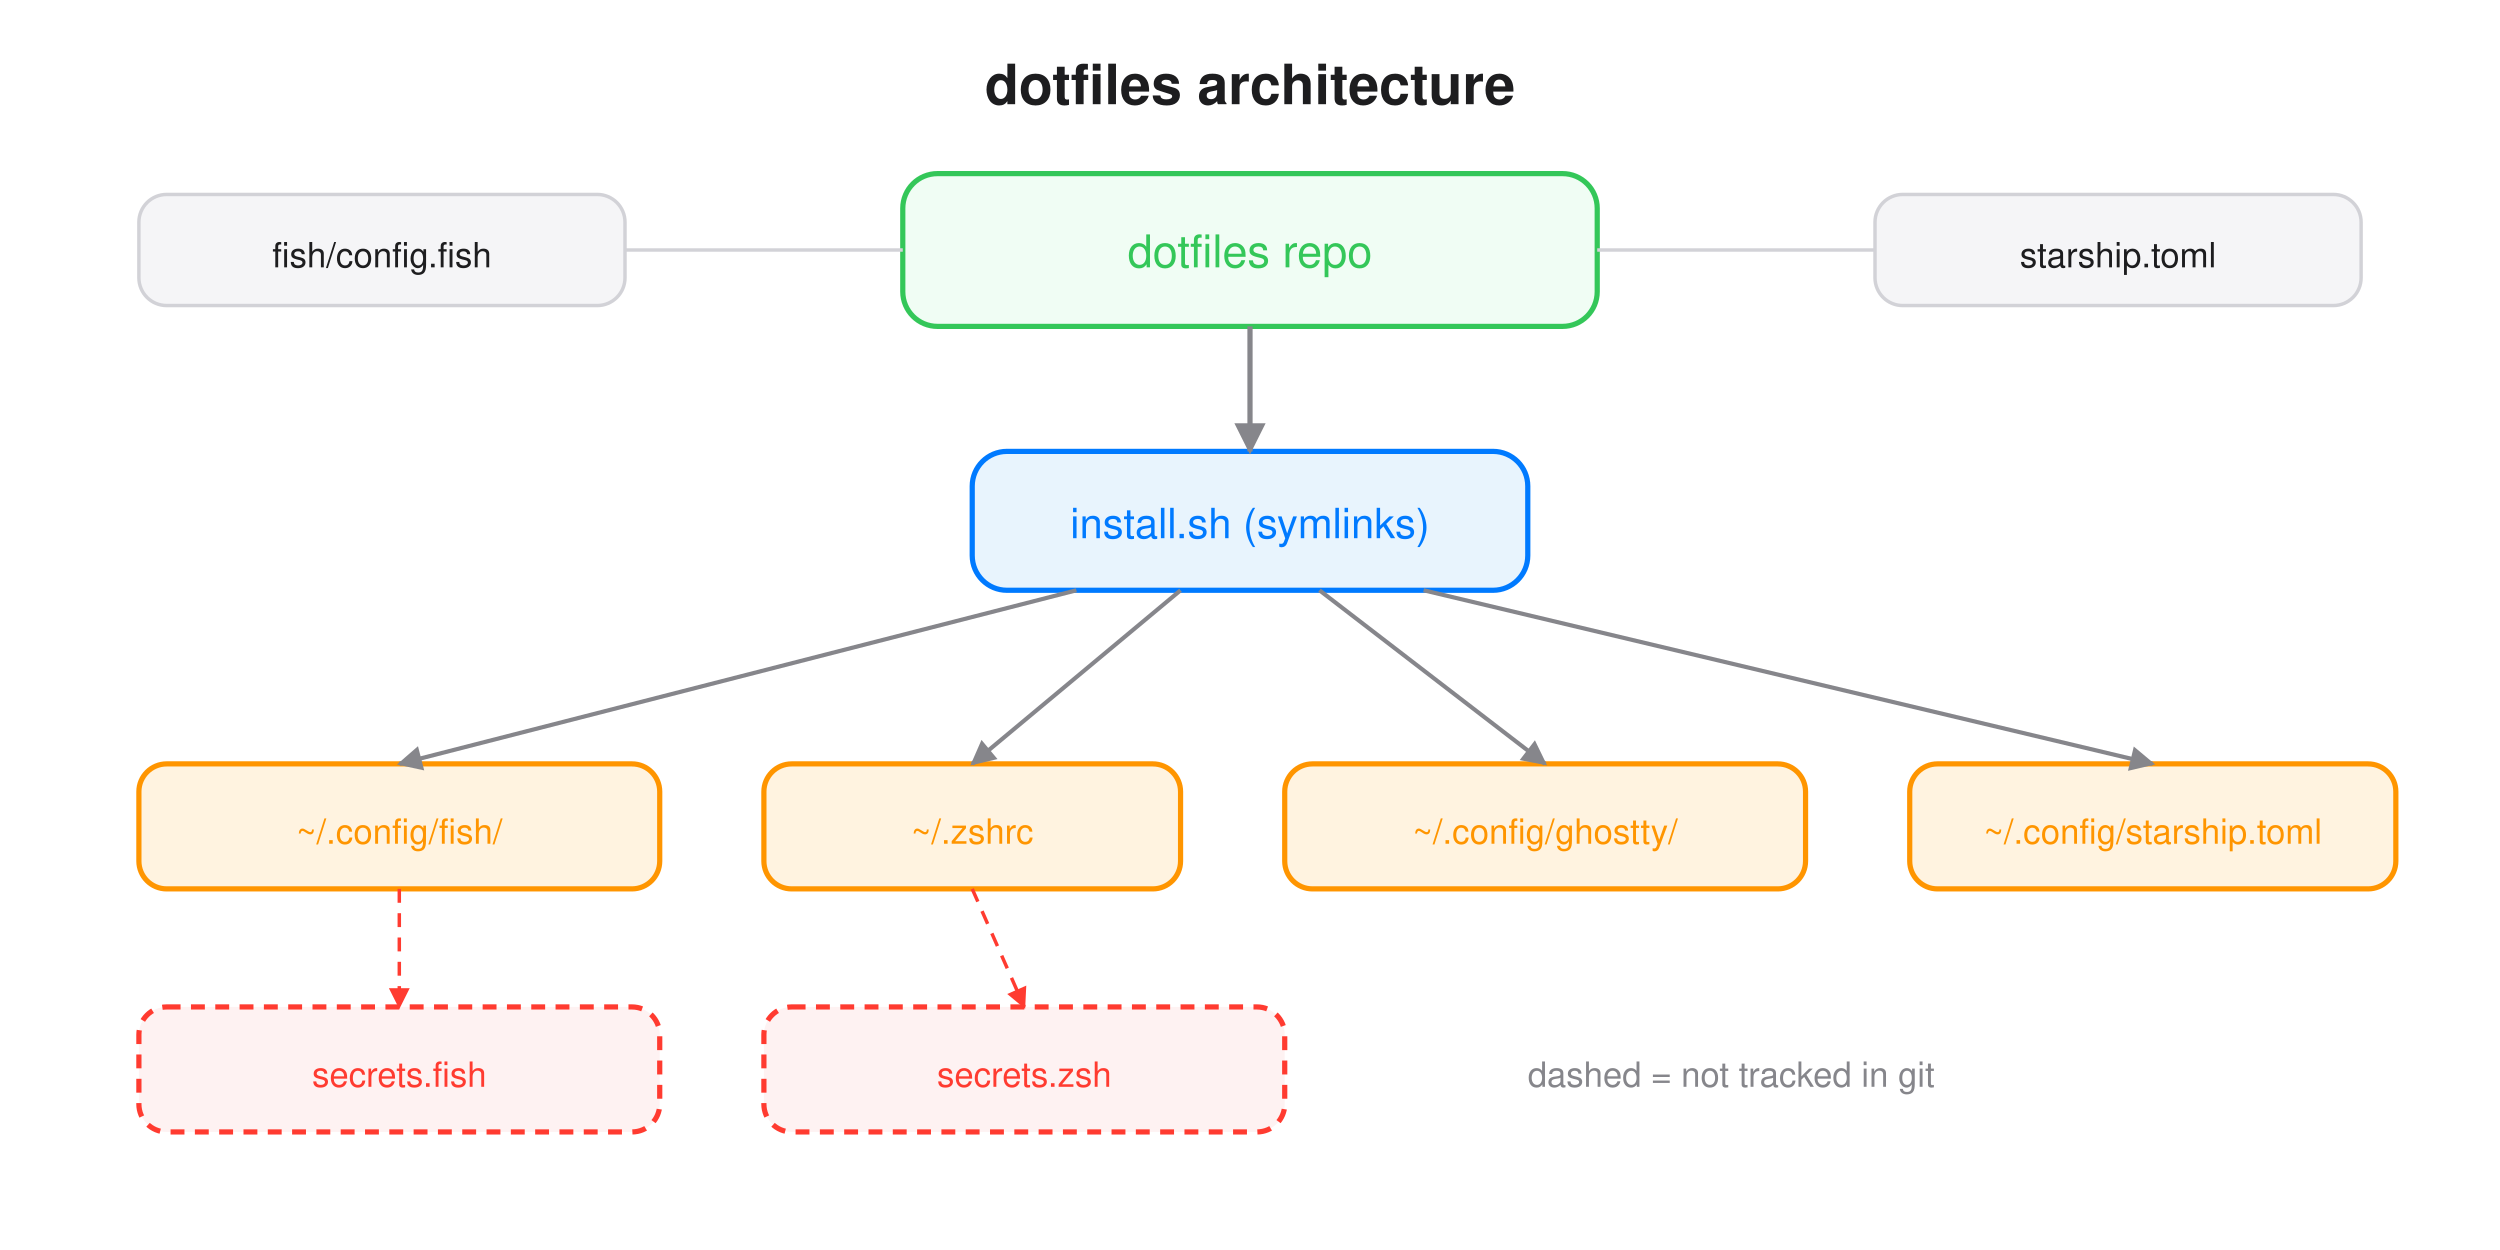
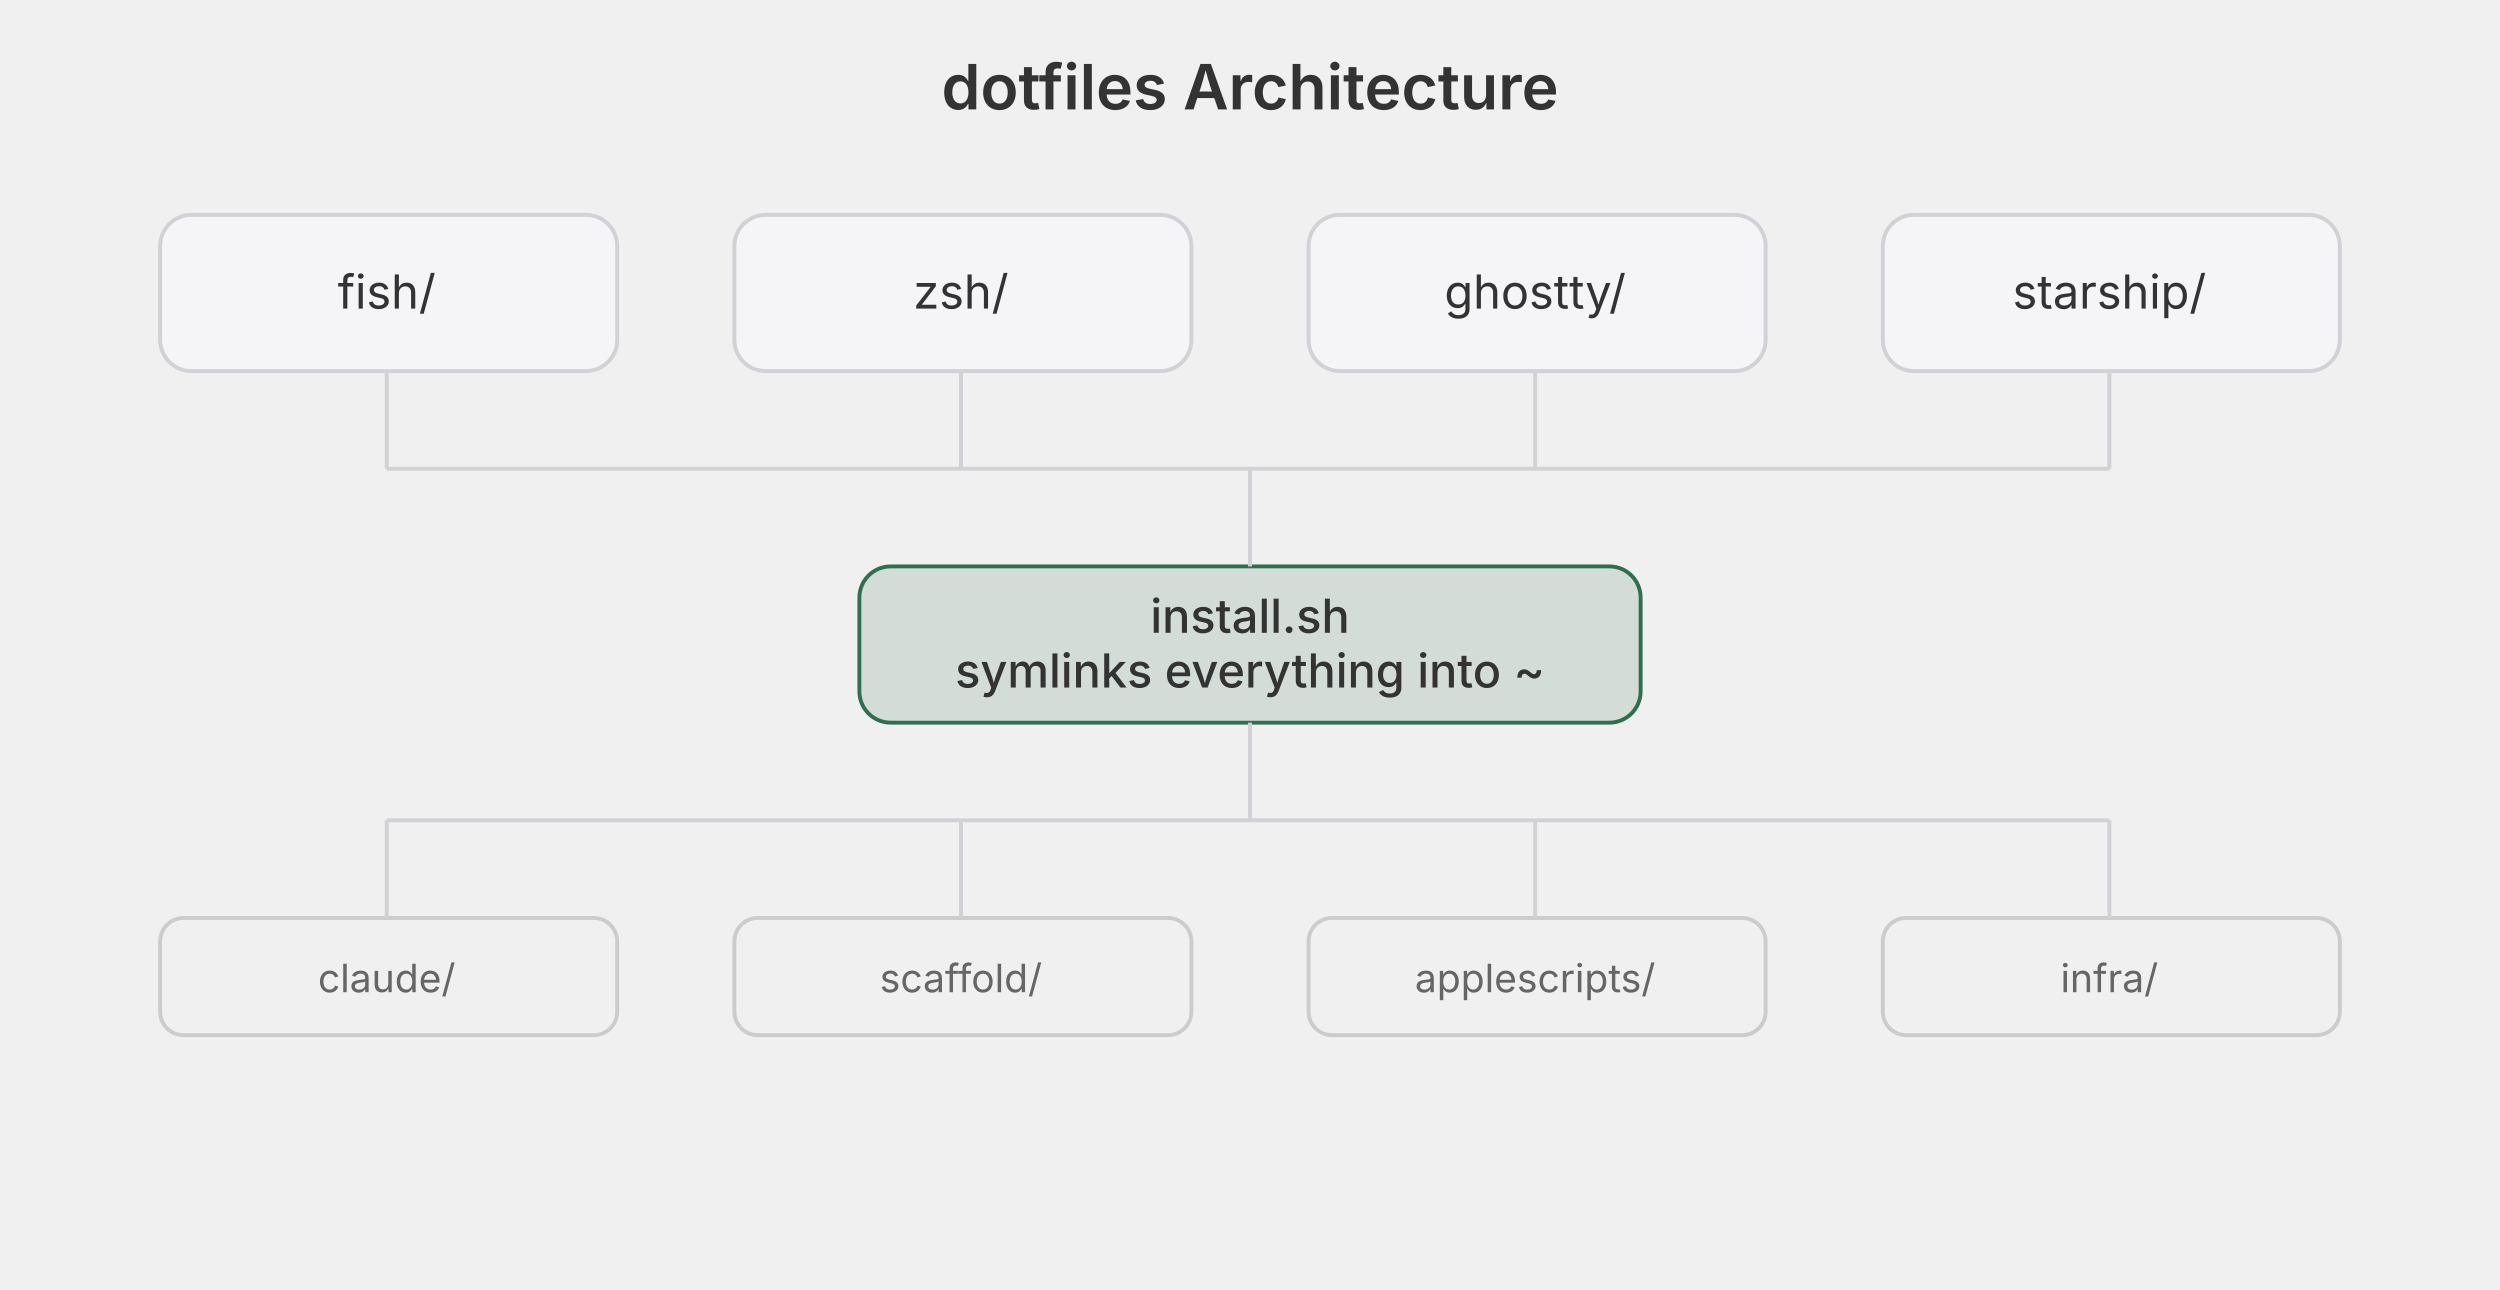
- <svg xmlns="http://www.w3.org/2000/svg" width="720" height="360" viewBox="0 0 720 360">
-   <path fill="#fff" d="M0 0h720v360H0z" />
-   <text x="360" y="30" fill="#1d1d1f" font-family="-apple-system, Helvetica" font-size="16" font-weight="600" text-anchor="middle">dotfiles architecture</text>
-   <rect width="200" height="44" x="260" y="50" fill="#f0fdf4" stroke="#34c759" stroke-width="1.5" rx="10" />
-   <text x="360" y="77" fill="#34c759" font-family="-apple-system, Helvetica" font-size="13" font-weight="500" text-anchor="middle">dotfiles repo</text>
-   <rect width="160" height="40" x="280" y="130" fill="#e8f4fd" stroke="#007aff" stroke-width="1.5" rx="10" />
-   <text x="360" y="155" fill="#007aff" font-family="-apple-system, Helvetica" font-size="12" font-weight="500" text-anchor="middle">install.sh (symlinks)</text>
-   <path stroke="#86868b" stroke-width="1.5" marker-end="url(#a)" d="M360 94v36" />
-   <rect width="140" height="32" x="40" y="56" fill="#f5f5f7" stroke="#d2d2d7" rx="8" />
-   <text x="110" y="77" fill="#1d1d1f" font-family="-apple-system, Helvetica" font-size="10" text-anchor="middle">fish/config.fish</text>
-   <rect width="140" height="32" x="540" y="56" fill="#f5f5f7" stroke="#d2d2d7" rx="8" />
-   <text x="610" y="77" fill="#1d1d1f" font-family="-apple-system, Helvetica" font-size="10" text-anchor="middle">starship.toml</text>
-   <path stroke="#d2d2d7" d="M260 72h-80m280 0h80" />
-   <rect width="150" height="36" x="40" y="220" fill="#fff3e0" stroke="#ff9500" stroke-width="1.5" rx="8" />
-   <text x="115" y="243" fill="#ff9500" font-family="-apple-system, Helvetica" font-size="10" font-weight="500" text-anchor="middle">~/.config/fish/</text>
-   <rect width="120" height="36" x="220" y="220" fill="#fff3e0" stroke="#ff9500" stroke-width="1.5" rx="8" />
-   <text x="280" y="243" fill="#ff9500" font-family="-apple-system, Helvetica" font-size="10" font-weight="500" text-anchor="middle">~/.zshrc</text>
-   <rect width="150" height="36" x="370" y="220" fill="#fff3e0" stroke="#ff9500" stroke-width="1.5" rx="8" />
-   <text x="445" y="243" fill="#ff9500" font-family="-apple-system, Helvetica" font-size="10" font-weight="500" text-anchor="middle">~/.config/ghostty/</text>
-   <rect width="140" height="36" x="550" y="220" fill="#fff3e0" stroke="#ff9500" stroke-width="1.5" rx="8" />
-   <text x="620" y="243" fill="#ff9500" font-family="-apple-system, Helvetica" font-size="10" font-weight="500" text-anchor="middle">~/.config/starship.toml</text>
-   <path stroke="#86868b" stroke-width="1.2" marker-end="url(#a)" d="m310 170-195 50" />
-   <path stroke="#86868b" stroke-width="1.2" marker-end="url(#a)" d="m340 170-60 50" />
-   <path stroke="#86868b" stroke-width="1.2" marker-end="url(#a)" d="m380 170 65 50" />
-   <path stroke="#86868b" stroke-width="1.2" marker-end="url(#a)" d="m410 170 210 50" />
-   <rect width="150" height="36" x="40" y="290" fill="#fef2f2" stroke="#ff3b30" stroke-dasharray="4,3" stroke-width="1.5" rx="8" />
-   <text x="115" y="313" fill="#ff3b30" font-family="-apple-system, Helvetica" font-size="10" text-anchor="middle">secrets.fish</text>
-   <rect width="150" height="36" x="220" y="290" fill="#fef2f2" stroke="#ff3b30" stroke-dasharray="4,3" stroke-width="1.5" rx="8" />
-   <text x="295" y="313" fill="#ff3b30" font-family="-apple-system, Helvetica" font-size="10" text-anchor="middle">secrets.zsh</text>
-   <path stroke="#ff3b30" stroke-dasharray="4,3" marker-end="url(#b)" d="M115 256v34" />
-   <path stroke="#ff3b30" stroke-dasharray="4,3" marker-end="url(#b)" d="m280 256 15 34" />
-   <text x="440" y="313" fill="#86868b" font-family="-apple-system, Helvetica" font-size="10">dashed = not tracked in git</text>
-   <defs>
-     <marker id="a" markerHeight="6" markerWidth="6" orient="auto-start-reverse" refX="9" refY="5" viewBox="0 0 10 10">
-       <path fill="#86868b" d="m0 0 10 5-10 5z" />
-     </marker>
-     <marker id="b" markerHeight="6" markerWidth="6" orient="auto-start-reverse" refX="9" refY="5" viewBox="0 0 10 10">
-       <path fill="#ff3b30" d="m0 0 10 5-10 5z" />
-     </marker>
-   </defs>
+ <svg xmlns="http://www.w3.org/2000/svg" width="640" height="330" style="background:#fff;font-family:-apple-system,BlinkMacSystemFont,sans-serif" viewBox="0 0 640 330">
+   <text x="320" y="28" fill="#333" font-size="16" font-weight="600" text-anchor="middle">dotfiles Architecture</text>
+   <rect width="117" height="40" x="41" y="55" fill="#f5f5f7" stroke="#d1d1d6" rx="8" />
+   <text x="99" y="79" fill="#333" font-size="12" text-anchor="middle">fish/</text>
+   <rect width="117" height="40" x="188" y="55" fill="#f5f5f7" stroke="#d1d1d6" rx="8" />
+   <text x="246" y="79" fill="#333" font-size="12" text-anchor="middle">zsh/</text>
+   <rect width="117" height="40" x="335" y="55" fill="#f5f5f7" stroke="#d1d1d6" rx="8" />
+   <text x="393" y="79" fill="#333" font-size="12" text-anchor="middle">ghostty/</text>
+   <rect width="117" height="40" x="482" y="55" fill="#f5f5f7" stroke="#d1d1d6" rx="8" />
+   <text x="540" y="79" fill="#333" font-size="12" text-anchor="middle">starship/</text>
+   <rect width="200" height="40" x="220" y="145" fill="#2f6f4f" fill-opacity=".15" stroke="#2f6f4f" rx="8" />
+   <text x="320" y="162" fill="#333" font-size="12" font-weight="500" text-anchor="middle">install.sh</text>
+   <text x="320" y="176" fill="#333" font-size="12" font-weight="500" text-anchor="middle">symlinks everything into ~</text>
+   <rect width="117" height="30" x="41" y="235" fill="#f0f0f0" stroke="#ccc" rx="6" />
+   <text x="99" y="254" fill="#666" font-size="10" text-anchor="middle">claude/</text>
+   <rect width="117" height="30" x="188" y="235" fill="#f0f0f0" stroke="#ccc" rx="6" />
+   <text x="246" y="254" fill="#666" font-size="10" text-anchor="middle">scaffold/</text>
+   <rect width="117" height="30" x="335" y="235" fill="#f0f0f0" stroke="#ccc" rx="6" />
+   <text x="393" y="254" fill="#666" font-size="10" text-anchor="middle">applescripts/</text>
+   <rect width="117" height="30" x="482" y="235" fill="#f0f0f0" stroke="#ccc" rx="6" />
+   <text x="540" y="254" fill="#666" font-size="10" text-anchor="middle">infra/</text>
+   <path stroke="#d1d1d6" fill="none" d="M99 95v25M246 95v25M393 95v25M540 95v25M99 120H540M320 120V145M320 185V210M99 210v25M246 210v25M393 210v25M540 210v25M99 210H540" />
</svg>
